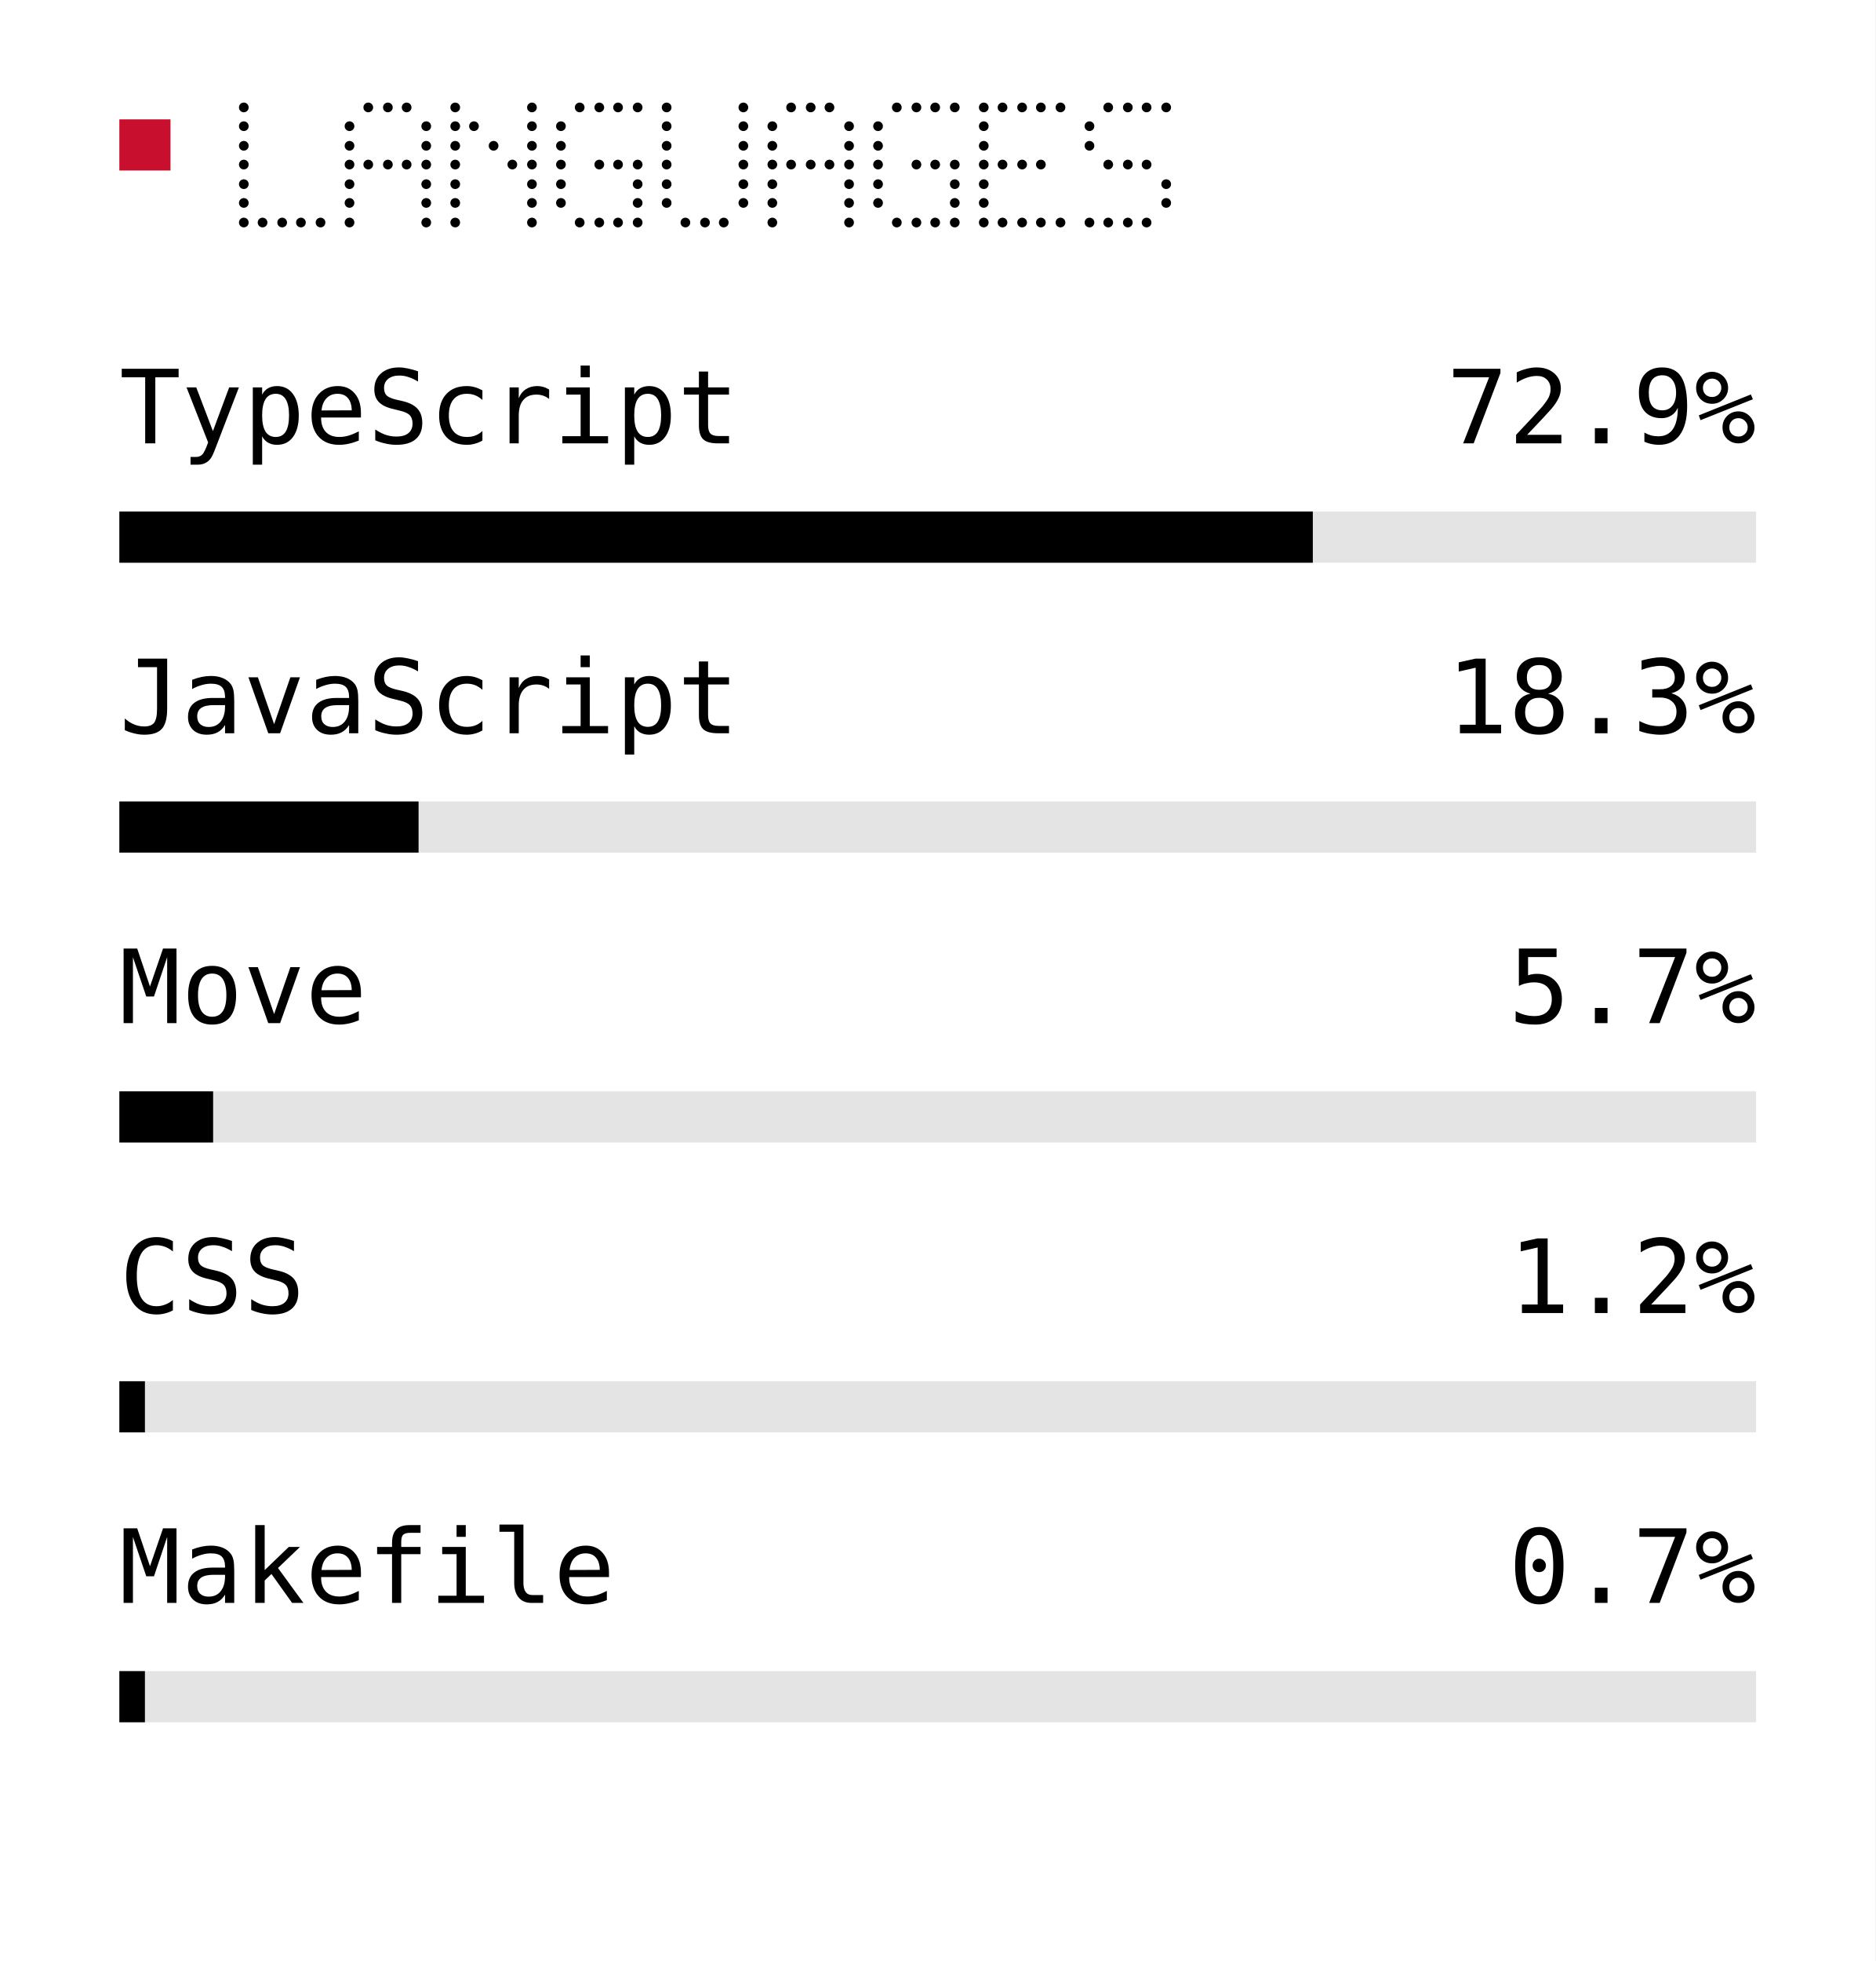
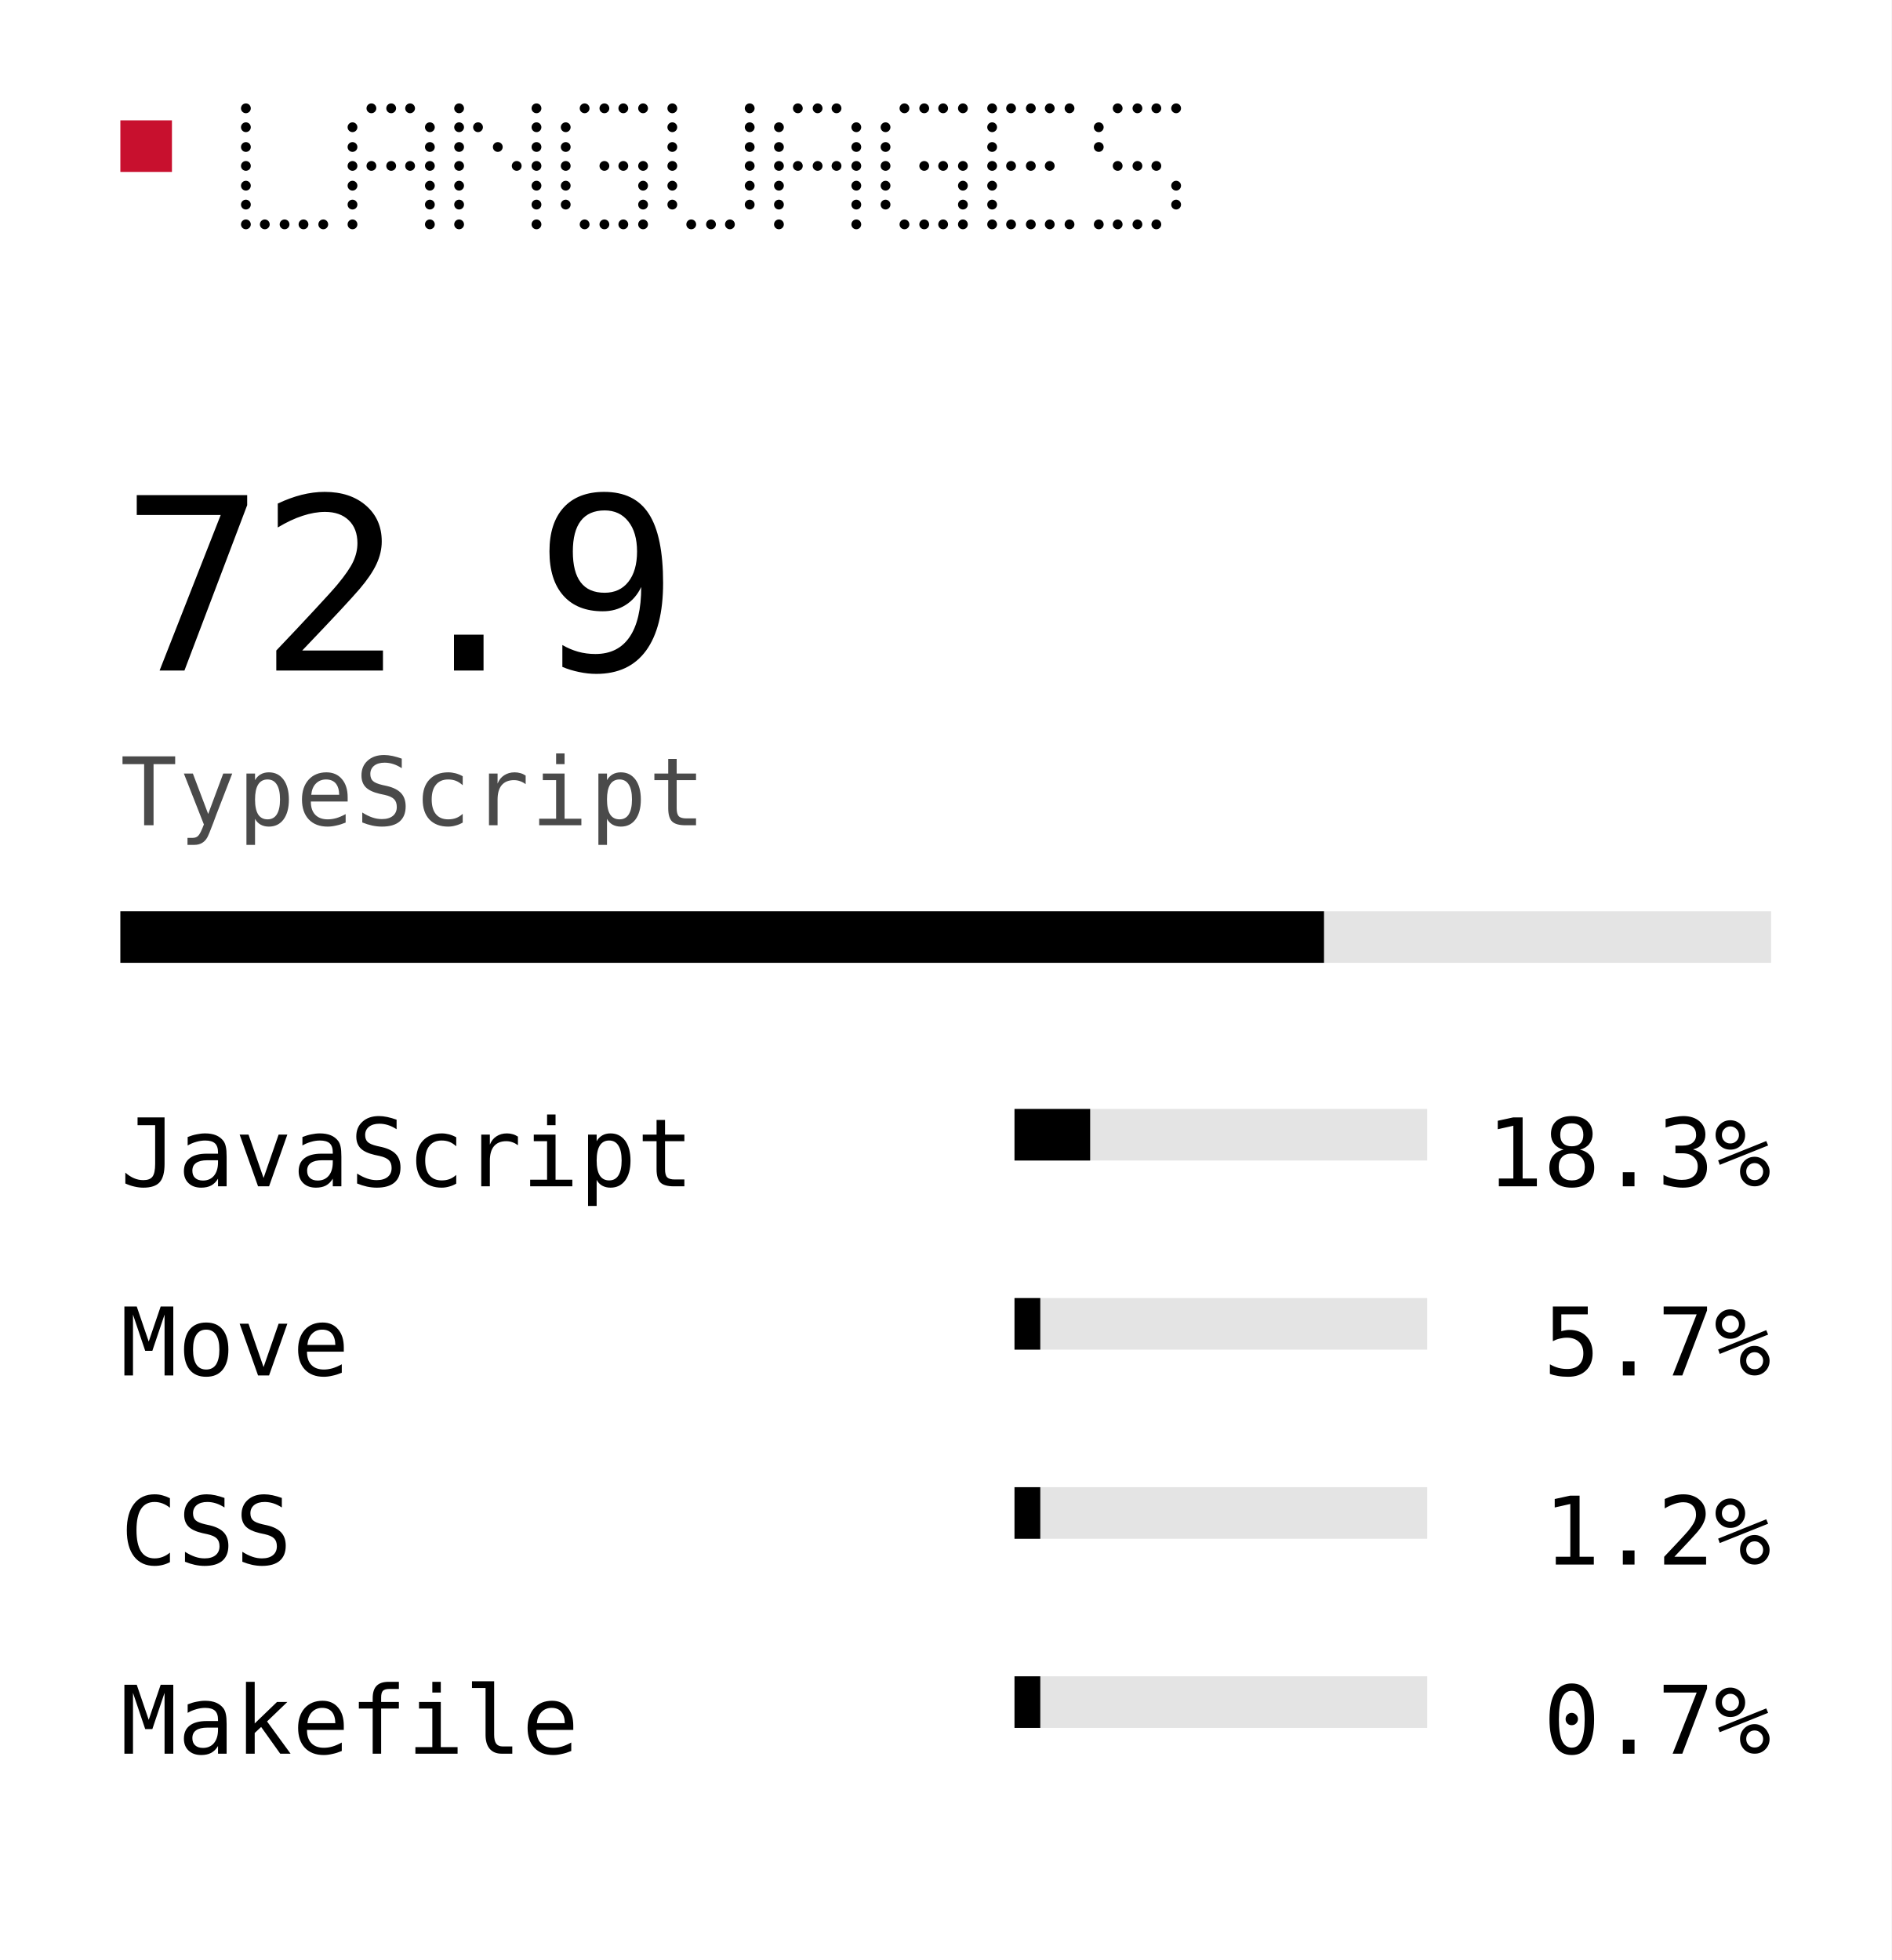
- <svg xmlns="http://www.w3.org/2000/svg" width="220" height="230" viewBox="0 0 220 230" role="img">
-   <rect width="220" height="230" fill="#FFFFFF" />
+ <svg xmlns="http://www.w3.org/2000/svg" width="220" height="228" viewBox="0 0 220 228" role="img">
+   <rect width="220" height="228" fill="#FFFFFF" />
  <rect x="14" y="14" width="6" height="6" fill="#C8102E" />
  <circle cx="28.6" cy="12.6" r="0.57" fill="#000000" />
  <circle cx="28.6" cy="14.8" r="0.57" fill="#000000" />
  <circle cx="28.6" cy="17.1" r="0.57" fill="#000000" />
  <circle cx="28.6" cy="19.3" r="0.57" fill="#000000" />
  <circle cx="28.6" cy="21.6" r="0.57" fill="#000000" />
  <circle cx="28.6" cy="23.8" r="0.57" fill="#000000" />
  <circle cx="28.6" cy="26.1" r="0.57" fill="#000000" />
  <circle cx="30.8" cy="26.1" r="0.57" fill="#000000" />
  <circle cx="33.1" cy="26.1" r="0.57" fill="#000000" />
  <circle cx="35.3" cy="26.1" r="0.57" fill="#000000" />
  <circle cx="37.6" cy="26.1" r="0.57" fill="#000000" />
  <circle cx="43.2" cy="12.6" r="0.57" fill="#000000" />
  <circle cx="45.5" cy="12.6" r="0.57" fill="#000000" />
  <circle cx="47.7" cy="12.6" r="0.57" fill="#000000" />
  <circle cx="41.0" cy="14.8" r="0.57" fill="#000000" />
  <circle cx="50.0" cy="14.8" r="0.57" fill="#000000" />
  <circle cx="41.0" cy="17.1" r="0.57" fill="#000000" />
  <circle cx="50.0" cy="17.1" r="0.57" fill="#000000" />
  <circle cx="41.0" cy="19.3" r="0.57" fill="#000000" />
  <circle cx="43.2" cy="19.3" r="0.57" fill="#000000" />
  <circle cx="45.5" cy="19.3" r="0.57" fill="#000000" />
  <circle cx="47.7" cy="19.3" r="0.57" fill="#000000" />
  <circle cx="50.0" cy="19.3" r="0.57" fill="#000000" />
  <circle cx="41.0" cy="21.6" r="0.57" fill="#000000" />
  <circle cx="50.0" cy="21.6" r="0.57" fill="#000000" />
  <circle cx="41.0" cy="23.8" r="0.57" fill="#000000" />
  <circle cx="50.0" cy="23.8" r="0.57" fill="#000000" />
  <circle cx="41.0" cy="26.1" r="0.57" fill="#000000" />
  <circle cx="50.0" cy="26.1" r="0.57" fill="#000000" />
  <circle cx="53.4" cy="12.6" r="0.57" fill="#000000" />
  <circle cx="62.4" cy="12.6" r="0.57" fill="#000000" />
  <circle cx="53.4" cy="14.8" r="0.57" fill="#000000" />
  <circle cx="55.6" cy="14.8" r="0.57" fill="#000000" />
  <circle cx="62.4" cy="14.8" r="0.57" fill="#000000" />
  <circle cx="53.4" cy="17.1" r="0.57" fill="#000000" />
  <circle cx="57.9" cy="17.1" r="0.57" fill="#000000" />
  <circle cx="62.4" cy="17.1" r="0.57" fill="#000000" />
  <circle cx="53.4" cy="19.3" r="0.57" fill="#000000" />
  <circle cx="60.1" cy="19.3" r="0.57" fill="#000000" />
  <circle cx="62.4" cy="19.3" r="0.57" fill="#000000" />
  <circle cx="53.4" cy="21.6" r="0.57" fill="#000000" />
  <circle cx="62.4" cy="21.6" r="0.57" fill="#000000" />
  <circle cx="53.4" cy="23.8" r="0.57" fill="#000000" />
  <circle cx="62.4" cy="23.8" r="0.57" fill="#000000" />
  <circle cx="53.4" cy="26.1" r="0.57" fill="#000000" />
  <circle cx="62.4" cy="26.1" r="0.57" fill="#000000" />
  <circle cx="68.0" cy="12.6" r="0.57" fill="#000000" />
  <circle cx="70.3" cy="12.6" r="0.57" fill="#000000" />
  <circle cx="72.5" cy="12.6" r="0.57" fill="#000000" />
  <circle cx="74.8" cy="12.6" r="0.57" fill="#000000" />
  <circle cx="65.8" cy="14.8" r="0.57" fill="#000000" />
  <circle cx="65.8" cy="17.1" r="0.57" fill="#000000" />
  <circle cx="65.8" cy="19.3" r="0.57" fill="#000000" />
  <circle cx="70.3" cy="19.3" r="0.57" fill="#000000" />
  <circle cx="72.5" cy="19.3" r="0.57" fill="#000000" />
  <circle cx="74.8" cy="19.3" r="0.57" fill="#000000" />
  <circle cx="65.8" cy="21.6" r="0.57" fill="#000000" />
  <circle cx="74.8" cy="21.6" r="0.57" fill="#000000" />
  <circle cx="65.8" cy="23.8" r="0.57" fill="#000000" />
  <circle cx="74.8" cy="23.8" r="0.57" fill="#000000" />
  <circle cx="68.0" cy="26.1" r="0.57" fill="#000000" />
  <circle cx="70.3" cy="26.1" r="0.57" fill="#000000" />
  <circle cx="72.5" cy="26.1" r="0.57" fill="#000000" />
  <circle cx="74.8" cy="26.1" r="0.57" fill="#000000" />
  <circle cx="78.2" cy="12.6" r="0.57" fill="#000000" />
  <circle cx="87.2" cy="12.6" r="0.57" fill="#000000" />
  <circle cx="78.2" cy="14.8" r="0.57" fill="#000000" />
  <circle cx="87.2" cy="14.8" r="0.57" fill="#000000" />
  <circle cx="78.2" cy="17.1" r="0.57" fill="#000000" />
  <circle cx="87.2" cy="17.1" r="0.57" fill="#000000" />
  <circle cx="78.2" cy="19.3" r="0.57" fill="#000000" />
  <circle cx="87.2" cy="19.3" r="0.57" fill="#000000" />
  <circle cx="78.2" cy="21.6" r="0.57" fill="#000000" />
  <circle cx="87.2" cy="21.6" r="0.57" fill="#000000" />
  <circle cx="78.2" cy="23.8" r="0.57" fill="#000000" />
  <circle cx="87.2" cy="23.8" r="0.57" fill="#000000" />
  <circle cx="80.4" cy="26.1" r="0.57" fill="#000000" />
  <circle cx="82.7" cy="26.1" r="0.57" fill="#000000" />
  <circle cx="84.9" cy="26.1" r="0.57" fill="#000000" />
  <circle cx="92.8" cy="12.6" r="0.57" fill="#000000" />
  <circle cx="95.1" cy="12.6" r="0.57" fill="#000000" />
  <circle cx="97.3" cy="12.6" r="0.57" fill="#000000" />
  <circle cx="90.6" cy="14.8" r="0.57" fill="#000000" />
  <circle cx="99.6" cy="14.8" r="0.57" fill="#000000" />
  <circle cx="90.6" cy="17.1" r="0.57" fill="#000000" />
  <circle cx="99.6" cy="17.1" r="0.57" fill="#000000" />
  <circle cx="90.6" cy="19.3" r="0.57" fill="#000000" />
  <circle cx="92.8" cy="19.3" r="0.57" fill="#000000" />
  <circle cx="95.1" cy="19.3" r="0.57" fill="#000000" />
  <circle cx="97.3" cy="19.3" r="0.57" fill="#000000" />
  <circle cx="99.6" cy="19.3" r="0.57" fill="#000000" />
  <circle cx="90.6" cy="21.6" r="0.57" fill="#000000" />
  <circle cx="99.6" cy="21.6" r="0.57" fill="#000000" />
  <circle cx="90.6" cy="23.8" r="0.57" fill="#000000" />
  <circle cx="99.6" cy="23.8" r="0.57" fill="#000000" />
  <circle cx="90.6" cy="26.1" r="0.57" fill="#000000" />
  <circle cx="99.6" cy="26.1" r="0.57" fill="#000000" />
  <circle cx="105.2" cy="12.6" r="0.57" fill="#000000" />
  <circle cx="107.5" cy="12.6" r="0.57" fill="#000000" />
  <circle cx="109.7" cy="12.6" r="0.57" fill="#000000" />
  <circle cx="112.0" cy="12.6" r="0.57" fill="#000000" />
  <circle cx="103.0" cy="14.8" r="0.57" fill="#000000" />
  <circle cx="103.0" cy="17.1" r="0.57" fill="#000000" />
  <circle cx="103.0" cy="19.3" r="0.57" fill="#000000" />
  <circle cx="107.5" cy="19.3" r="0.57" fill="#000000" />
  <circle cx="109.7" cy="19.3" r="0.57" fill="#000000" />
  <circle cx="112.0" cy="19.3" r="0.57" fill="#000000" />
  <circle cx="103.0" cy="21.6" r="0.57" fill="#000000" />
  <circle cx="112.0" cy="21.6" r="0.57" fill="#000000" />
  <circle cx="103.0" cy="23.8" r="0.57" fill="#000000" />
  <circle cx="112.0" cy="23.8" r="0.57" fill="#000000" />
  <circle cx="105.2" cy="26.1" r="0.57" fill="#000000" />
  <circle cx="107.5" cy="26.1" r="0.57" fill="#000000" />
  <circle cx="109.7" cy="26.1" r="0.57" fill="#000000" />
  <circle cx="112.0" cy="26.1" r="0.57" fill="#000000" />
  <circle cx="115.4" cy="12.6" r="0.57" fill="#000000" />
  <circle cx="117.6" cy="12.6" r="0.57" fill="#000000" />
  <circle cx="119.9" cy="12.6" r="0.57" fill="#000000" />
  <circle cx="122.1" cy="12.6" r="0.57" fill="#000000" />
  <circle cx="124.4" cy="12.6" r="0.57" fill="#000000" />
  <circle cx="115.4" cy="14.8" r="0.57" fill="#000000" />
  <circle cx="115.4" cy="17.1" r="0.57" fill="#000000" />
  <circle cx="115.4" cy="19.3" r="0.57" fill="#000000" />
  <circle cx="117.6" cy="19.3" r="0.57" fill="#000000" />
  <circle cx="119.9" cy="19.3" r="0.57" fill="#000000" />
  <circle cx="122.1" cy="19.3" r="0.57" fill="#000000" />
  <circle cx="115.4" cy="21.6" r="0.57" fill="#000000" />
  <circle cx="115.4" cy="23.8" r="0.57" fill="#000000" />
  <circle cx="115.4" cy="26.1" r="0.57" fill="#000000" />
  <circle cx="117.6" cy="26.1" r="0.57" fill="#000000" />
  <circle cx="119.9" cy="26.1" r="0.57" fill="#000000" />
  <circle cx="122.1" cy="26.1" r="0.57" fill="#000000" />
  <circle cx="124.4" cy="26.1" r="0.57" fill="#000000" />
  <circle cx="130.0" cy="12.6" r="0.57" fill="#000000" />
  <circle cx="132.3" cy="12.6" r="0.57" fill="#000000" />
  <circle cx="134.5" cy="12.6" r="0.57" fill="#000000" />
  <circle cx="136.8" cy="12.6" r="0.57" fill="#000000" />
  <circle cx="127.8" cy="14.8" r="0.57" fill="#000000" />
  <circle cx="127.8" cy="17.1" r="0.57" fill="#000000" />
  <circle cx="130.0" cy="19.3" r="0.57" fill="#000000" />
  <circle cx="132.3" cy="19.3" r="0.57" fill="#000000" />
  <circle cx="134.5" cy="19.3" r="0.57" fill="#000000" />
  <circle cx="136.8" cy="21.6" r="0.57" fill="#000000" />
  <circle cx="136.8" cy="23.8" r="0.57" fill="#000000" />
  <circle cx="127.8" cy="26.1" r="0.57" fill="#000000" />
  <circle cx="130.0" cy="26.1" r="0.57" fill="#000000" />
  <circle cx="132.3" cy="26.1" r="0.57" fill="#000000" />
  <circle cx="134.5" cy="26.1" r="0.57" fill="#000000" />
-   <text x="14.0" y="52" fill="#000000" text-anchor="start" font-family="ui-monospace, Geist Mono, monospace" font-size="12" letter-spacing="0.05" dominant-baseline="auto">TypeScript</text>
-   <text x="206.0" y="52" fill="#000000" text-anchor="end" font-family="ui-monospace, Geist Mono, monospace" font-size="12" letter-spacing="0.05" dominant-baseline="auto">72.9%</text>
-   <rect x="14.0" y="60" width="192.0" height="6" fill="#E4E4E4" />
-   <rect x="14.0" y="60" width="140.0" height="6" fill="#000000" />
-   <text x="14.0" y="86" fill="#000000" text-anchor="start" font-family="ui-monospace, Geist Mono, monospace" font-size="12" letter-spacing="0.05" dominant-baseline="auto">JavaScript</text>
-   <text x="206.0" y="86" fill="#000000" text-anchor="end" font-family="ui-monospace, Geist Mono, monospace" font-size="12" letter-spacing="0.05" dominant-baseline="auto">18.3%</text>
-   <rect x="14.0" y="94" width="192.0" height="6" fill="#E4E4E4" />
-   <rect x="14.0" y="94" width="35.1" height="6" fill="#000000" />
-   <text x="14.0" y="120" fill="#000000" text-anchor="start" font-family="ui-monospace, Geist Mono, monospace" font-size="12" letter-spacing="0.05" dominant-baseline="auto">Move</text>
-   <text x="206.0" y="120" fill="#000000" text-anchor="end" font-family="ui-monospace, Geist Mono, monospace" font-size="12" letter-spacing="0.05" dominant-baseline="auto">5.7%</text>
-   <rect x="14.0" y="128" width="192.0" height="6" fill="#E4E4E4" />
-   <rect x="14.0" y="128" width="11.0" height="6" fill="#000000" />
-   <text x="14.0" y="154" fill="#000000" text-anchor="start" font-family="ui-monospace, Geist Mono, monospace" font-size="12" letter-spacing="0.05" dominant-baseline="auto">CSS</text>
-   <text x="206.0" y="154" fill="#000000" text-anchor="end" font-family="ui-monospace, Geist Mono, monospace" font-size="12" letter-spacing="0.05" dominant-baseline="auto">1.2%</text>
-   <rect x="14.0" y="162" width="192.0" height="6" fill="#E4E4E4" />
-   <rect x="14.0" y="162" width="3.0" height="6" fill="#000000" />
-   <text x="14.0" y="188" fill="#000000" text-anchor="start" font-family="ui-monospace, Geist Mono, monospace" font-size="12" letter-spacing="0.05" dominant-baseline="auto">Makefile</text>
-   <text x="206.0" y="188" fill="#000000" text-anchor="end" font-family="ui-monospace, Geist Mono, monospace" font-size="12" letter-spacing="0.05" dominant-baseline="auto">0.7%</text>
-   <rect x="14.0" y="196" width="192.0" height="6" fill="#E4E4E4" />
-   <rect x="14.0" y="196" width="3.0" height="6" fill="#000000" />
+   <text x="14" y="78" fill="#000000" text-anchor="start" font-family="ui-monospace, Geist Mono, monospace" font-size="28" letter-spacing="-0.8" dominant-baseline="auto">72.9</text>
+   <text x="14" y="96" fill="#4A4A4A" text-anchor="start" font-family="ui-monospace, Geist Mono, monospace" font-size="11" letter-spacing="0.2" dominant-baseline="auto">TypeScript</text>
+   <rect x="14.0" y="106.0" width="192.0" height="6" fill="#E4E4E4" />
+   <rect x="14.0" y="106.0" width="140.0" height="6" fill="#000000" />
+   <text x="14" y="138" fill="#000000" text-anchor="start" font-family="ui-monospace, Geist Mono, monospace" font-size="11" letter-spacing="0.05" dominant-baseline="auto">JavaScript</text>
+   <text x="206" y="138" fill="#000000" text-anchor="end" font-family="ui-monospace, Geist Mono, monospace" font-size="11" letter-spacing="0" dominant-baseline="auto">18.3%</text>
+   <rect x="118.0" y="129.0" width="48.0" height="6" fill="#E4E4E4" />
+   <rect x="118.0" y="129.0" width="8.8" height="6" fill="#000000" />
+   <text x="14" y="160" fill="#000000" text-anchor="start" font-family="ui-monospace, Geist Mono, monospace" font-size="11" letter-spacing="0.05" dominant-baseline="auto">Move</text>
+   <text x="206" y="160" fill="#000000" text-anchor="end" font-family="ui-monospace, Geist Mono, monospace" font-size="11" letter-spacing="0" dominant-baseline="auto">5.7%</text>
+   <rect x="118.0" y="151.0" width="48.0" height="6" fill="#E4E4E4" />
+   <rect x="118.0" y="151.0" width="3.0" height="6" fill="#000000" />
+   <text x="14" y="182" fill="#000000" text-anchor="start" font-family="ui-monospace, Geist Mono, monospace" font-size="11" letter-spacing="0.05" dominant-baseline="auto">CSS</text>
+   <text x="206" y="182" fill="#000000" text-anchor="end" font-family="ui-monospace, Geist Mono, monospace" font-size="11" letter-spacing="0" dominant-baseline="auto">1.2%</text>
+   <rect x="118.0" y="173.0" width="48.0" height="6" fill="#E4E4E4" />
+   <rect x="118.0" y="173.0" width="3.0" height="6" fill="#000000" />
+   <text x="14" y="204" fill="#000000" text-anchor="start" font-family="ui-monospace, Geist Mono, monospace" font-size="11" letter-spacing="0.05" dominant-baseline="auto">Makefile</text>
+   <text x="206" y="204" fill="#000000" text-anchor="end" font-family="ui-monospace, Geist Mono, monospace" font-size="11" letter-spacing="0" dominant-baseline="auto">0.7%</text>
+   <rect x="118.0" y="195.0" width="48.0" height="6" fill="#E4E4E4" />
+   <rect x="118.0" y="195.0" width="3.0" height="6" fill="#000000" />
</svg>
